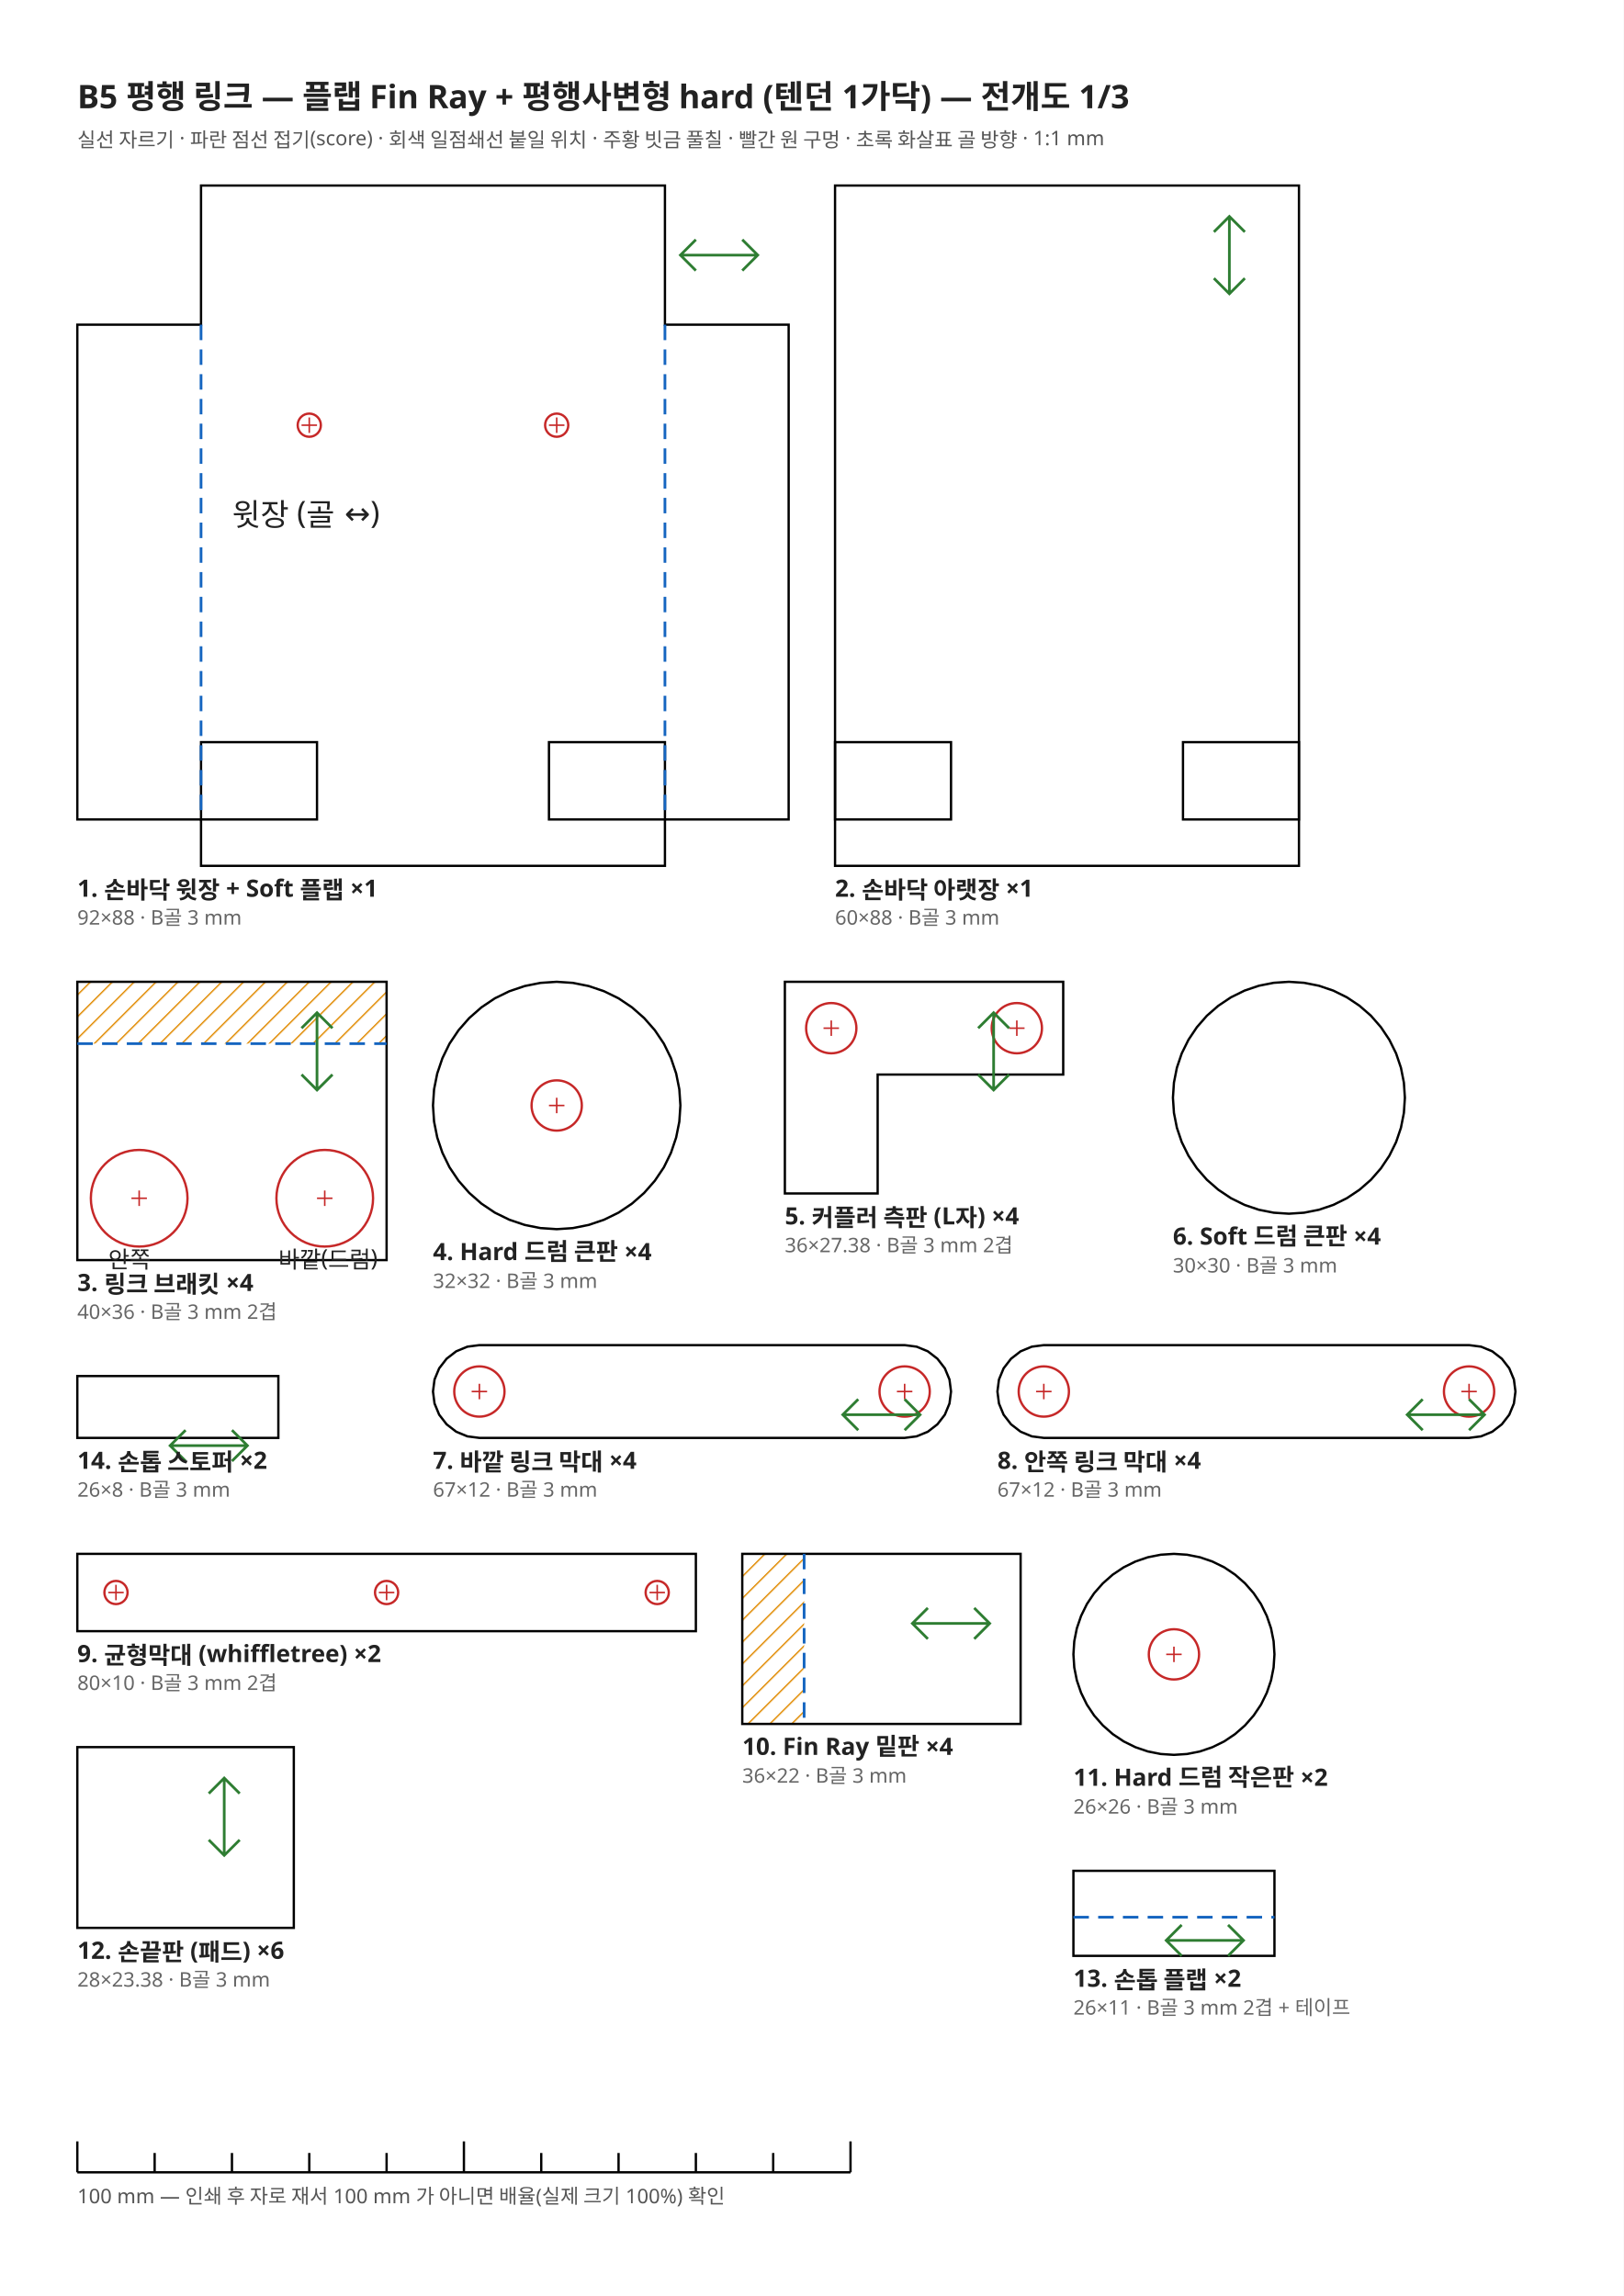
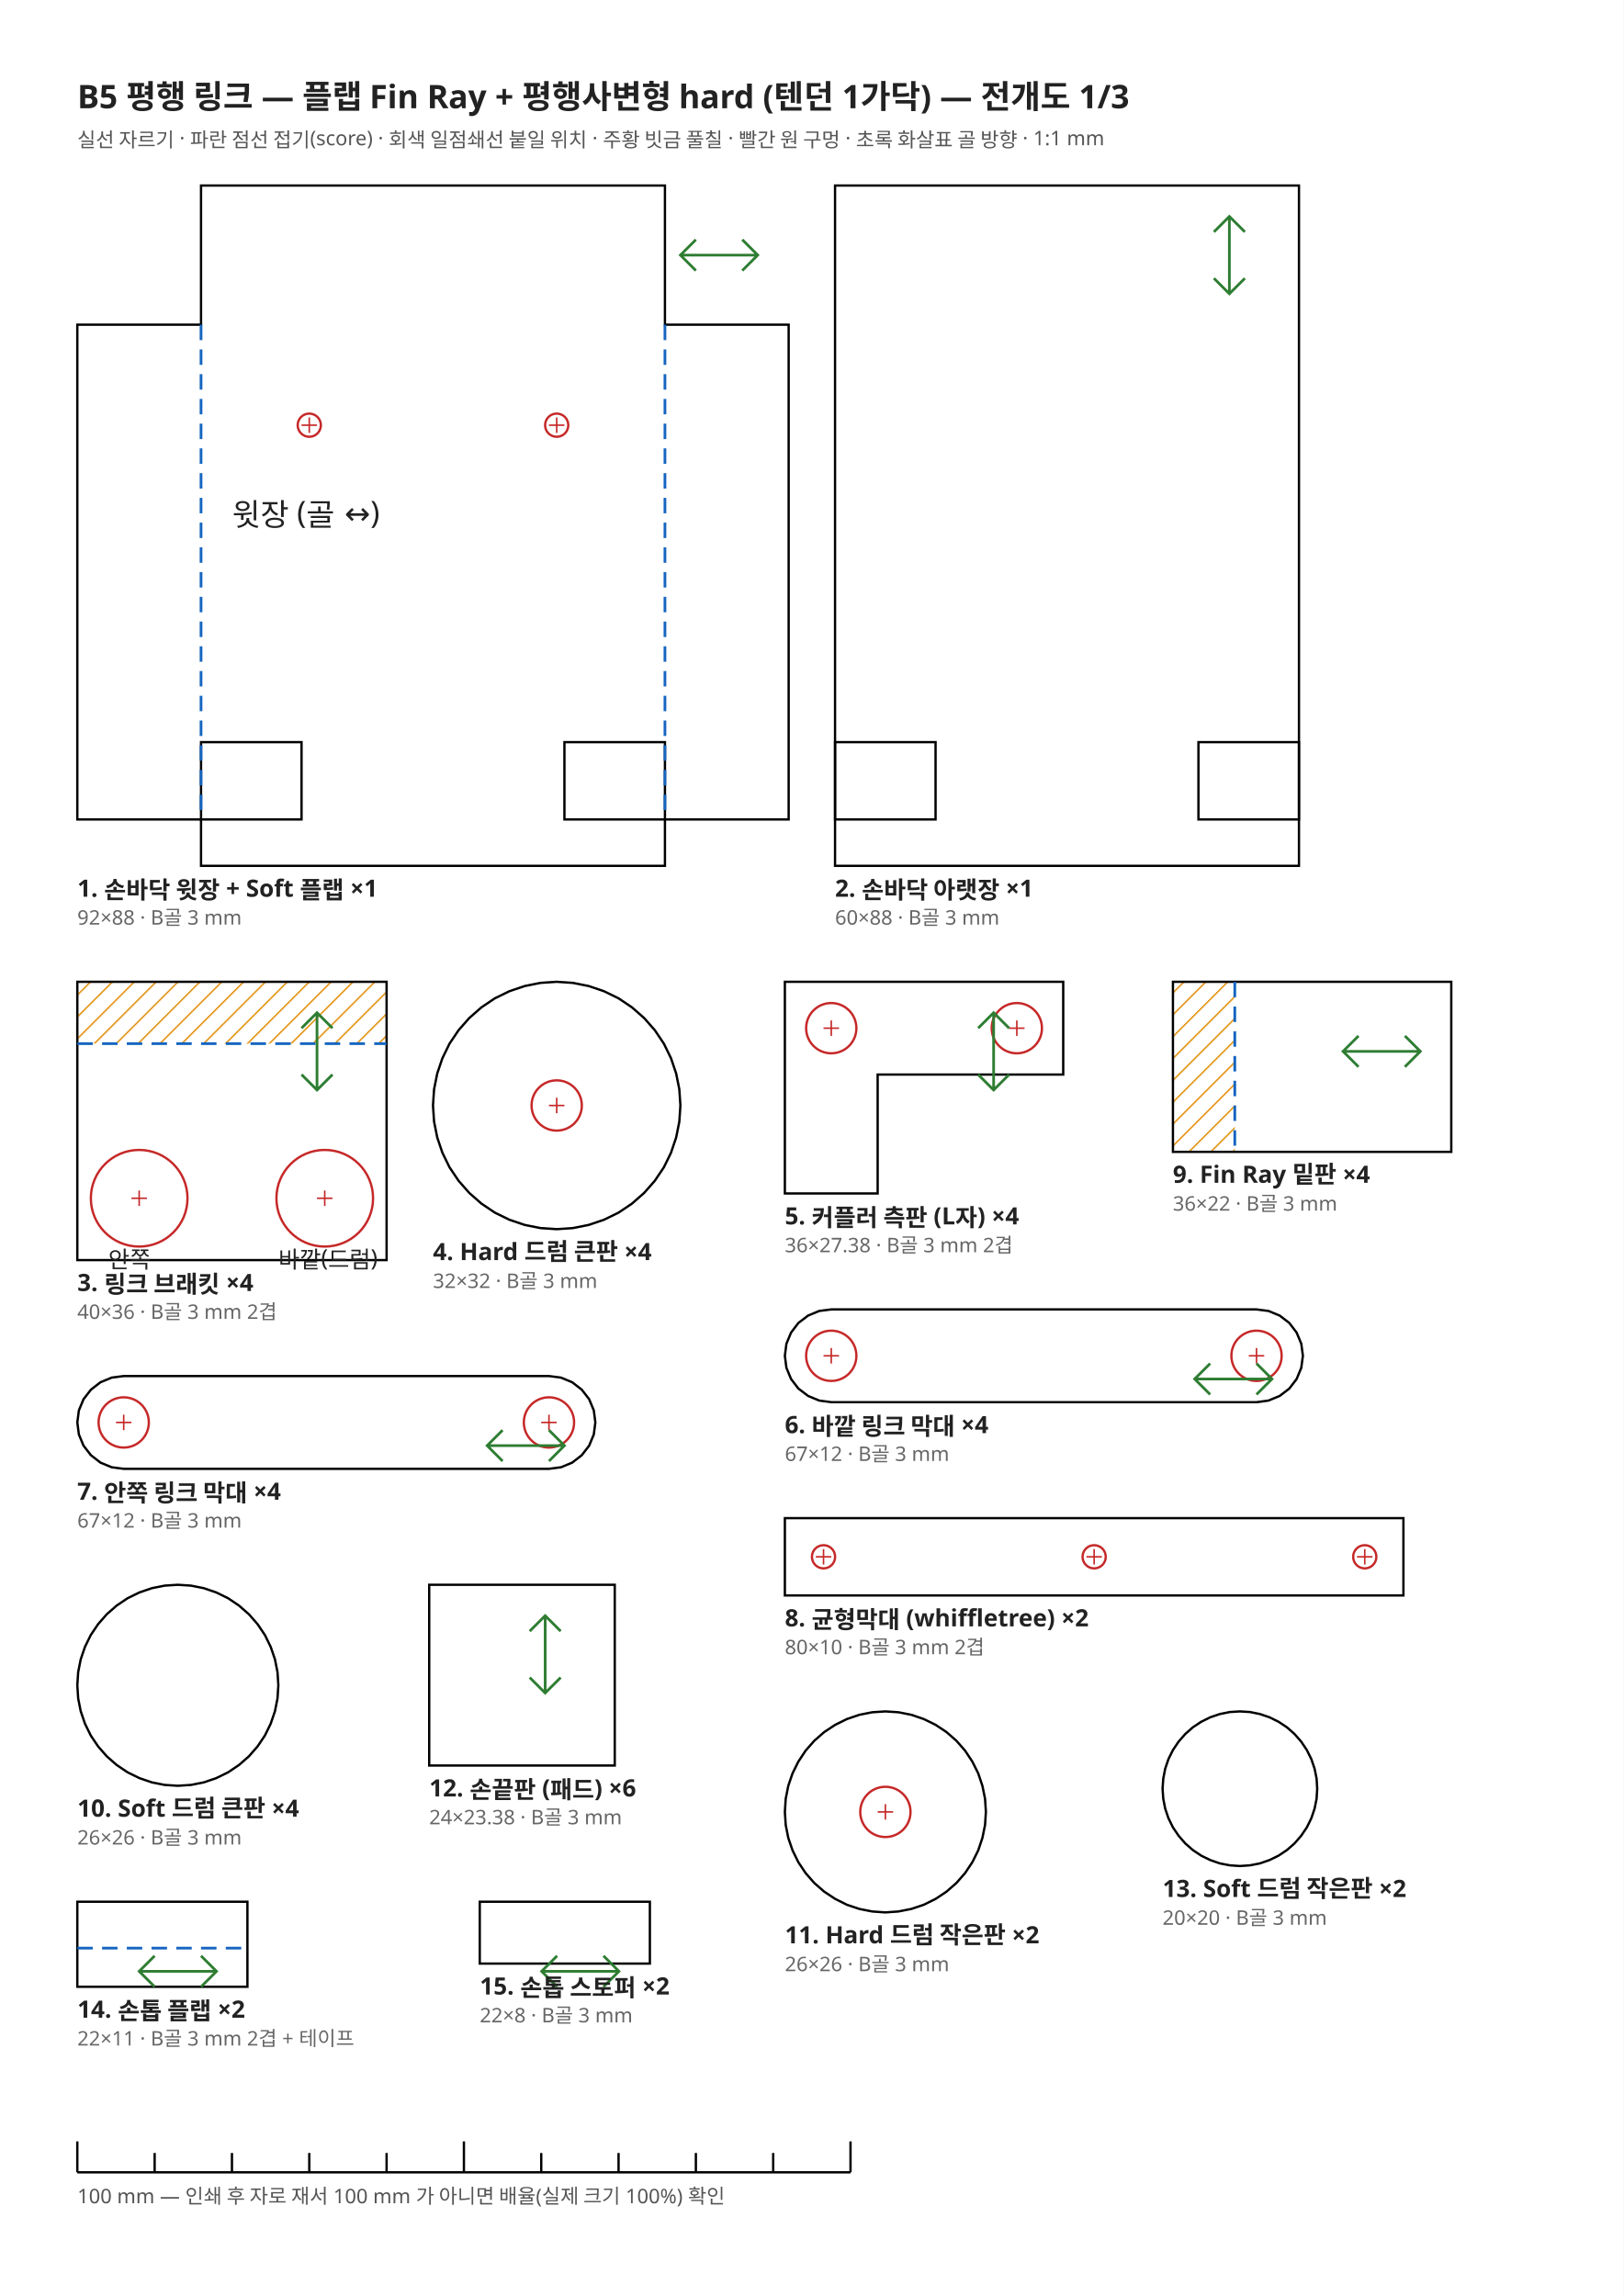
<svg xmlns="http://www.w3.org/2000/svg" width="210mm" height="297mm" viewBox="0 0 210 297">
  <defs>
    <pattern id="hatch" width="2" height="2" patternUnits="userSpaceOnUse" patternTransform="rotate(45)">
      <path d="M0 0V2" stroke="#e08a00" stroke-width=".35" />
    </pattern>
  </defs>
  <style>
.cut{fill:none;stroke:#000;stroke-width:.3}
.score{fill:none;stroke:#1565c0;stroke-width:.35;stroke-dasharray:2 1.2}
.mark{fill:none;stroke:#777;stroke-width:.25;stroke-dasharray:3 1 .6 1}
.glue{fill:url(#hatch);stroke:none}
.hole{fill:none;stroke:#c62828;stroke-width:.3}
.cross{stroke:#c62828;stroke-width:.2}
.flute{fill:none;stroke:#2e7d32;stroke-width:.35}
text{font-family:"WenQuanYi Zen Hei","IBM Plex Sans KR","Apple SD Gothic Neo","Malgun Gothic",sans-serif;fill:#222}
.lbl{font-size:3.1px;font-weight:bold}.dim{font-size:2.6px;fill:#666}
.hdr{font-size:4.2px;font-weight:bold}.small{font-size:2.6px;fill:#555}
</style>
  <rect width="210" height="297" fill="#fff" />
  <text class="hdr" x="10" y="14">B5 평행 링크 — 플랩 Fin Ray + 평행사변형 hard (텐던 1가닥) — 전개도 1/3</text>
  <text class="small" x="10" y="19">실선 자르기 · 파란 점선 접기(score) · 회색 일점쇄선 붙일 위치 · 주황 빗금 풀칠 · 빨간 원 구멍 · 초록 화살표 골 방향 · 1:1 mm</text>
  <polygon class="cut" points="10,42 26,42 26,24 86,24 86,42 102,42 102,106 86,106 86,112 26,112 26,106 10,106" />
-   <polygon class="cut" points="26,96 41,96 41,106 26,106" />
-   <polygon class="cut" points="71,96 86,96 86,106 71,106" />
+   <polygon class="cut" points="26,96 39,96 39,106 26,106" />
+   <polygon class="cut" points="73,96 86,96 86,106 73,106" />
  <polyline class="score" points="26,42 26,106" />
  <polyline class="score" points="86,42 86,106" />
  <circle class="hole" cx="40" cy="55" r="1.5" />
  <path class="cross" d="M39 55h2M40 54v2" />
  <circle class="hole" cx="72" cy="55" r="1.5" />
  <path class="cross" d="M71 55h2M72 54v2" />
  <text x="30" y="68" font-size="4">윗장 (골 ↔)</text>
  <path class="flute" d="M88 33H98M96 31L98 33L96 35M90 31L88 33L90 35" />
  <text class="lbl" x="10" y="116">1. 손바닥 윗장 + Soft 플랩 ×1</text>
  <text class="dim" x="10" y="119.6">92×88 · B골 3 mm</text>
  <polygon class="cut" points="108,24 168,24 168,112 108,112" />
-   <polygon class="cut" points="108,96 123,96 123,106 108,106" />
-   <polygon class="cut" points="153,96 168,96 168,106 153,106" />
+   <polygon class="cut" points="108,96 121,96 121,106 108,106" />
+   <polygon class="cut" points="155,96 168,96 168,106 155,106" />
  <path class="flute" d="M159 28V38M157 36L159 38L161 36M157 30L159 28L161 30" />
  <text class="lbl" x="108" y="116">2. 손바닥 아랫장 ×1</text>
  <text class="dim" x="108" y="119.6">60×88 · B골 3 mm</text>
  <polygon class="glue" points="10,127 50,127 50,135 10,135" />
  <polygon class="cut" points="10,127 50,127 50,163 10,163" />
  <polyline class="score" points="10,135 50,135" />
  <circle class="hole" cx="18" cy="155" r="6.25" />
  <path class="cross" d="M17 155h2M18 154v2" />
  <circle class="hole" cx="42" cy="155" r="6.25" />
  <path class="cross" d="M41 155h2M42 154v2" />
  <text x="14" y="164" font-size="3">안쪽</text>
  <text x="36" y="164" font-size="3">바깥(드럼)</text>
  <path class="flute" d="M41 131V141M39 139L41 141L43 139M39 133L41 131L43 133" />
  <text class="lbl" x="10" y="167">3. 링크 브래킷 ×4</text>
  <text class="dim" x="10" y="170.6">40×36 · B골 3 mm 2겹</text>
  <polygon class="cut" points="88,143 87.86,145.09 87.45,147.14 86.78,149.12 85.86,151 84.69,152.74 83.31,154.31 81.74,155.69 80,156.86 78.12,157.78 76.14,158.45 74.09,158.86 72,159 69.91,158.86 67.86,158.45 65.88,157.78 64,156.86 62.26,155.69 60.69,154.31 59.31,152.74 58.14,151 57.22,149.12 56.55,147.14 56.14,145.09 56,143 56.14,140.91 56.55,138.86 57.22,136.88 58.14,135 59.31,133.26 60.69,131.69 62.26,130.31 64,129.14 65.88,128.22 67.86,127.55 69.91,127.14 72,127 74.09,127.14 76.14,127.55 78.12,128.22 80,129.14 81.74,130.31 83.31,131.69 84.69,133.26 85.86,135 86.78,136.88 87.45,138.86 87.86,140.91" />
  <circle class="hole" cx="72" cy="143" r="3.25" />
  <path class="cross" d="M71 143h2M72 142v2" />
  <text class="lbl" x="56" y="163">4. Hard 드럼 큰판 ×4</text>
  <text class="dim" x="56" y="166.6">32×32 · B골 3 mm</text>
  <polygon class="cut" points="101.51,127 137.51,127 137.51,139 113.51,139 113.51,154.38 101.51,154.38" />
  <circle class="hole" cx="107.51" cy="133" r="3.25" />
  <path class="cross" d="M106.51 133h2M107.51 132v2" />
  <circle class="hole" cx="131.51" cy="133" r="3.25" />
  <path class="cross" d="M130.51 133h2M131.51 132v2" />
  <path class="flute" d="M128.51 131V141M126.51 139L128.51 141L130.51 139M126.51 133L128.51 131L130.51 133" />
  <text class="lbl" x="101.51" y="158.38">5. 커플러 측판 (L자) ×4</text>
  <text class="dim" x="101.51" y="161.98">36×27.38 · B골 3 mm 2겹</text>
-   <polygon class="cut" points="181.7,142 181.57,143.96 181.19,145.88 180.56,147.74 179.69,149.5 178.6,151.13 177.31,152.61 175.83,153.9 174.2,154.99 172.44,155.86 170.58,156.49 168.66,156.87 166.7,157 164.74,156.87 162.82,156.49 160.96,155.86 159.2,154.99 157.57,153.9 156.09,152.61 154.8,151.13 153.71,149.5 152.84,147.74 152.21,145.88 151.83,143.96 151.7,142 151.83,140.04 152.21,138.12 152.84,136.26 153.71,134.5 154.8,132.87 156.09,131.39 157.57,130.1 159.2,129.01 160.96,128.14 162.82,127.51 164.74,127.13 166.7,127 168.66,127.13 170.58,127.51 172.44,128.14 174.2,129.01 175.83,130.1 177.31,131.39 178.6,132.87 179.69,134.5 180.56,136.26 181.19,138.12 181.57,140.04" />
-   <text class="lbl" x="151.7" y="161">6. Soft 드럼 큰판 ×4</text>
-   <text class="dim" x="151.7" y="164.6">30×30 · B골 3 mm</text>
-   <polygon class="cut" points="117,174 118.55,174.2 120,174.8 121.24,175.76 122.2,177 122.8,178.45 123,180 122.8,181.55 122.2,183 121.24,184.24 120,185.2 118.55,185.8 117,186 62,186 60.45,185.8 59,185.2 57.76,184.24 56.8,183 56.2,181.55 56,180 56.2,178.45 56.8,177 57.76,175.76 59,174.8 60.45,174.2 62,174" />
-   <circle class="hole" cx="62" cy="180" r="3.25" />
-   <path class="cross" d="M61 180h2M62 179v2" />
-   <circle class="hole" cx="117" cy="180" r="3.25" />
-   <path class="cross" d="M116 180h2M117 179v2" />
-   <path class="flute" d="M109 183H119M117 181L119 183L117 185M111 181L109 183L111 185" />
-   <text class="lbl" x="56" y="190">7. 바깥 링크 막대 ×4</text>
-   <text class="dim" x="56" y="193.6">67×12 · B골 3 mm</text>
-   <polygon class="cut" points="190,174 191.55,174.2 193,174.8 194.24,175.76 195.2,177 195.8,178.45 196,180 195.8,181.55 195.2,183 194.24,184.24 193,185.2 191.55,185.8 190,186 135,186 133.45,185.8 132,185.2 130.76,184.24 129.8,183 129.2,181.55 129,180 129.2,178.45 129.8,177 130.76,175.76 132,174.8 133.45,174.2 135,174" />
-   <circle class="hole" cx="135" cy="180" r="3.25" />
-   <path class="cross" d="M134 180h2M135 179v2" />
-   <circle class="hole" cx="190" cy="180" r="3.25" />
-   <path class="cross" d="M189 180h2M190 179v2" />
-   <path class="flute" d="M182 183H192M190 181L192 183L190 185M184 181L182 183L184 185" />
-   <text class="lbl" x="129" y="190">8. 안쪽 링크 막대 ×4</text>
-   <text class="dim" x="129" y="193.6">67×12 · B골 3 mm</text>
-   <polygon class="cut" points="10,201 90,201 90,211 10,211" />
-   <circle class="hole" cx="15" cy="206" r="1.5" />
-   <path class="cross" d="M14 206h2M15 205v2" />
-   <circle class="hole" cx="50" cy="206" r="1.5" />
-   <path class="cross" d="M49 206h2M50 205v2" />
-   <circle class="hole" cx="85" cy="206" r="1.5" />
-   <path class="cross" d="M84 206h2M85 205v2" />
-   <text class="lbl" x="10" y="215">9. 균형막대 (whiffletree) ×2</text>
-   <text class="dim" x="10" y="218.6">80×10 · B골 3 mm 2겹</text>
-   <polygon class="glue" points="96,201 104,201 104,223 96,223" />
-   <polygon class="cut" points="96,201 132,201 132,223 96,223" />
-   <polyline class="score" points="104,201 104,223" />
-   <path class="flute" d="M118 210H128M126 208L128 210L126 212M120 208L118 210L120 212" />
-   <text class="lbl" x="96" y="227">10. Fin Ray 밑판 ×4</text>
-   <text class="dim" x="96" y="230.6">36×22 · B골 3 mm</text>
-   <polygon class="cut" points="164.83,214 164.72,215.7 164.39,217.36 163.84,218.97 163.09,220.5 162.14,221.91 161.02,223.19 159.74,224.31 158.33,225.26 156.8,226.01 155.19,226.56 153.52,226.89 151.83,227 150.13,226.89 148.46,226.56 146.85,226.01 145.33,225.26 143.91,224.31 142.64,223.19 141.51,221.91 140.57,220.5 139.82,218.97 139.27,217.36 138.94,215.7 138.83,214 138.94,212.3 139.27,210.64 139.82,209.03 140.57,207.5 141.51,206.09 142.64,204.81 143.91,203.69 145.33,202.74 146.85,201.99 148.46,201.44 150.13,201.11 151.83,201 153.52,201.11 155.19,201.44 156.8,201.99 158.33,202.74 159.74,203.69 161.02,204.81 162.14,206.09 163.09,207.5 163.84,209.03 164.39,210.64 164.72,212.3" />
-   <circle class="hole" cx="151.83" cy="214" r="3.25" />
-   <path class="cross" d="M150.83 214h2M151.83 213v2" />
-   <text class="lbl" x="138.83" y="231">11. Hard 드럼 작은판 ×2</text>
-   <text class="dim" x="138.83" y="234.6">26×26 · B골 3 mm</text>
-   <polygon class="cut" points="10,226 38,226 38,249.38 10,249.38" />
-   <path class="flute" d="M29 230V240M27 238L29 240L31 238M27 232L29 230L31 232" />
-   <text class="lbl" x="10" y="253.38">12. 손끝판 (패드) ×6</text>
-   <text class="dim" x="10" y="256.98">28×23.38 · B골 3 mm</text>
-   <polygon class="cut" points="138.83,242 164.83,242 164.83,253 138.83,253" />
-   <polyline class="score" points="138.83,248 164.83,248" />
-   <path class="flute" d="M150.83 251H160.83M158.83 249L160.83 251L158.83 253M152.83 249L150.83 251L152.83 253" />
-   <text class="lbl" x="138.83" y="257">13. 손톱 플랩 ×2</text>
-   <text class="dim" x="138.83" y="260.6">26×11 · B골 3 mm 2겹 + 테이프</text>
-   <polygon class="cut" points="10,178 36,178 36,186 10,186" />
-   <path class="flute" d="M22 187H32M30 185L32 187L30 189M24 185L22 187L24 189" />
-   <text class="lbl" x="10" y="190">14. 손톱 스토퍼 ×2</text>
-   <text class="dim" x="10" y="193.6">26×8 · B골 3 mm</text>
+   <polygon class="cut" points="162.51,169.38 164.06,169.58 165.51,170.18 166.75,171.13 167.7,172.38 168.3,173.82 168.51,175.38 168.3,176.93 167.7,178.38 166.75,179.62 165.51,180.57 164.06,181.17 162.51,181.38 107.51,181.38 105.95,181.17 104.51,180.57 103.26,179.62 102.31,178.38 101.71,176.93 101.51,175.38 101.71,173.82 102.31,172.38 103.26,171.13 104.51,170.18 105.95,169.58 107.51,169.38" />
+   <circle class="hole" cx="107.51" cy="175.38" r="3.25" />
+   <path class="cross" d="M106.51 175.38h2M107.51 174.38v2" />
+   <circle class="hole" cx="162.51" cy="175.38" r="3.25" />
+   <path class="cross" d="M161.51 175.38h2M162.51 174.38v2" />
+   <path class="flute" d="M154.51 178.38H164.51M162.51 176.38L164.51 178.38L162.51 180.38M156.51 176.38L154.51 178.38L156.51 180.38" />
+   <text class="lbl" x="101.51" y="185.38">6. 바깥 링크 막대 ×4</text>
+   <text class="dim" x="101.51" y="188.98">67×12 · B골 3 mm</text>
+   <polygon class="cut" points="71,178 72.55,178.2 74,178.8 75.24,179.76 76.2,181 76.8,182.45 77,184 76.8,185.55 76.2,187 75.24,188.24 74,189.2 72.55,189.8 71,190 16,190 14.45,189.8 13,189.2 11.76,188.24 10.8,187 10.2,185.55 10,184 10.2,182.45 10.8,181 11.76,179.76 13,178.8 14.45,178.2 16,178" />
+   <circle class="hole" cx="16" cy="184" r="3.25" />
+   <path class="cross" d="M15 184h2M16 183v2" />
+   <circle class="hole" cx="71" cy="184" r="3.25" />
+   <path class="cross" d="M70 184h2M71 183v2" />
+   <path class="flute" d="M63 187H73M71 185L73 187L71 189M65 185L63 187L65 189" />
+   <text class="lbl" x="10" y="194">7. 안쪽 링크 막대 ×4</text>
+   <text class="dim" x="10" y="197.6">67×12 · B골 3 mm</text>
+   <polygon class="cut" points="101.51,196.38 181.51,196.38 181.51,206.38 101.51,206.38" />
+   <circle class="hole" cx="106.51" cy="201.38" r="1.5" />
+   <path class="cross" d="M105.51 201.38h2M106.51 200.38v2" />
+   <circle class="hole" cx="141.51" cy="201.38" r="1.5" />
+   <path class="cross" d="M140.51 201.38h2M141.51 200.38v2" />
+   <circle class="hole" cx="176.51" cy="201.38" r="1.5" />
+   <path class="cross" d="M175.51 201.38h2M176.51 200.38v2" />
+   <text class="lbl" x="101.51" y="210.38">8. 균형막대 (whiffletree) ×2</text>
+   <text class="dim" x="101.51" y="213.98">80×10 · B골 3 mm 2겹</text>
+   <polygon class="glue" points="151.7,127 159.7,127 159.7,149 151.7,149" />
+   <polygon class="cut" points="151.7,127 187.7,127 187.7,149 151.7,149" />
+   <polyline class="score" points="159.7,127 159.7,149" />
+   <path class="flute" d="M173.7 136H183.7M181.7 134L183.7 136L181.7 138M175.7 134L173.7 136L175.7 138" />
+   <text class="lbl" x="151.7" y="153">9. Fin Ray 밑판 ×4</text>
+   <text class="dim" x="151.7" y="156.6">36×22 · B골 3 mm</text>
+   <polygon class="cut" points="36,218 35.89,219.7 35.56,221.36 35.01,222.97 34.26,224.5 33.31,225.91 32.19,227.19 30.91,228.31 29.5,229.26 27.97,230.01 26.36,230.56 24.7,230.89 23,231 21.3,230.89 19.64,230.56 18.03,230.01 16.5,229.26 15.09,228.31 13.81,227.19 12.69,225.91 11.74,224.5 10.99,222.97 10.44,221.36 10.11,219.7 10,218 10.11,216.3 10.44,214.64 10.99,213.03 11.74,211.5 12.69,210.09 13.81,208.81 15.09,207.69 16.5,206.74 18.03,205.99 19.64,205.44 21.3,205.11 23,205 24.7,205.11 26.36,205.44 27.97,205.99 29.5,206.74 30.91,207.69 32.19,208.81 33.31,210.09 34.26,211.5 35.01,213.03 35.56,214.64 35.89,216.3" />
+   <text class="lbl" x="10" y="235">10. Soft 드럼 큰판 ×4</text>
+   <text class="dim" x="10" y="238.6">26×26 · B골 3 mm</text>
+   <polygon class="cut" points="127.51,234.38 127.4,236.07 127.06,237.74 126.52,239.35 125.76,240.88 124.82,242.29 123.7,243.57 122.42,244.69 121.01,245.63 119.48,246.39 117.87,246.93 116.2,247.26 114.51,247.38 112.81,247.26 111.14,246.93 109.53,246.39 108.01,245.63 106.59,244.69 105.31,243.57 104.19,242.29 103.25,240.88 102.5,239.35 101.95,237.74 101.62,236.07 101.51,234.38 101.62,232.68 101.95,231.01 102.5,229.4 103.25,227.88 104.19,226.46 105.31,225.18 106.59,224.06 108.01,223.12 109.53,222.37 111.14,221.82 112.81,221.49 114.51,221.38 116.2,221.49 117.87,221.82 119.48,222.37 121.01,223.12 122.42,224.06 123.7,225.18 124.82,226.46 125.76,227.88 126.52,229.4 127.06,231.01 127.4,232.68" />
+   <circle class="hole" cx="114.51" cy="234.38" r="3.25" />
+   <path class="cross" d="M113.51 234.38h2M114.51 233.38v2" />
+   <text class="lbl" x="101.51" y="251.38">11. Hard 드럼 작은판 ×2</text>
+   <text class="dim" x="101.51" y="254.98">26×26 · B골 3 mm</text>
+   <polygon class="cut" points="55.51,205 79.51,205 79.51,228.38 55.51,228.38" />
+   <path class="flute" d="M70.51 209V219M68.51 217L70.51 219L72.51 217M68.51 211L70.51 209L72.51 211" />
+   <text class="lbl" x="55.51" y="232.38">12. 손끝판 (패드) ×6</text>
+   <text class="dim" x="55.51" y="235.98">24×23.38 · B골 3 mm</text>
+   <polygon class="cut" points="170.36,231.38 170.28,232.68 170.02,233.96 169.6,235.2 169.02,236.38 168.29,237.46 167.43,238.45 166.45,239.31 165.36,240.04 164.19,240.61 162.95,241.04 161.67,241.29 160.36,241.38 159.06,241.29 157.77,241.04 156.53,240.61 155.36,240.04 154.27,239.31 153.29,238.45 152.43,237.46 151.7,236.38 151.12,235.2 150.7,233.96 150.45,232.68 150.36,231.38 150.45,230.07 150.7,228.79 151.12,227.55 151.7,226.38 152.43,225.29 153.29,224.31 154.27,223.44 155.36,222.72 156.53,222.14 157.77,221.72 159.06,221.46 160.36,221.38 161.67,221.46 162.95,221.72 164.19,222.14 165.36,222.72 166.45,223.44 167.43,224.31 168.29,225.29 169.02,226.38 169.6,227.55 170.02,228.79 170.28,230.07" />
+   <text class="lbl" x="150.36" y="245.38">13. Soft 드럼 작은판 ×2</text>
+   <text class="dim" x="150.36" y="248.98">20×20 · B골 3 mm</text>
+   <polygon class="cut" points="10,246 32,246 32,257 10,257" />
+   <polyline class="score" points="10,252 32,252" />
+   <path class="flute" d="M18 255H28M26 253L28 255L26 257M20 253L18 255L20 257" />
+   <text class="lbl" x="10" y="261">14. 손톱 플랩 ×2</text>
+   <text class="dim" x="10" y="264.6">22×11 · B골 3 mm 2겹 + 테이프</text>
+   <polygon class="cut" points="62.05,246 84.05,246 84.05,254 62.05,254" />
+   <path class="flute" d="M70.05 255H80.05M78.05 253L80.05 255L78.05 257M72.05 253L70.05 255L72.05 257" />
+   <text class="lbl" x="62.05" y="258">15. 손톱 스토퍼 ×2</text>
+   <text class="dim" x="62.05" y="261.6">22×8 · B골 3 mm</text>
  <path class="cut" d="M10 281h100" />
  <path class="cut" d="M10 281v-4" />
  <path class="cut" d="M20 281v-2.5" />
  <path class="cut" d="M30 281v-2.5" />
  <path class="cut" d="M40 281v-2.5" />
  <path class="cut" d="M50 281v-2.5" />
  <path class="cut" d="M60 281v-4" />
  <path class="cut" d="M70 281v-2.5" />
  <path class="cut" d="M80 281v-2.5" />
  <path class="cut" d="M90 281v-2.5" />
  <path class="cut" d="M100 281v-2.5" />
  <path class="cut" d="M110 281v-4" />
  <text class="small" x="10" y="285">100 mm — 인쇄 후 자로 재서 100 mm 가 아니면 배율(실제 크기 100%) 확인</text>
</svg>
